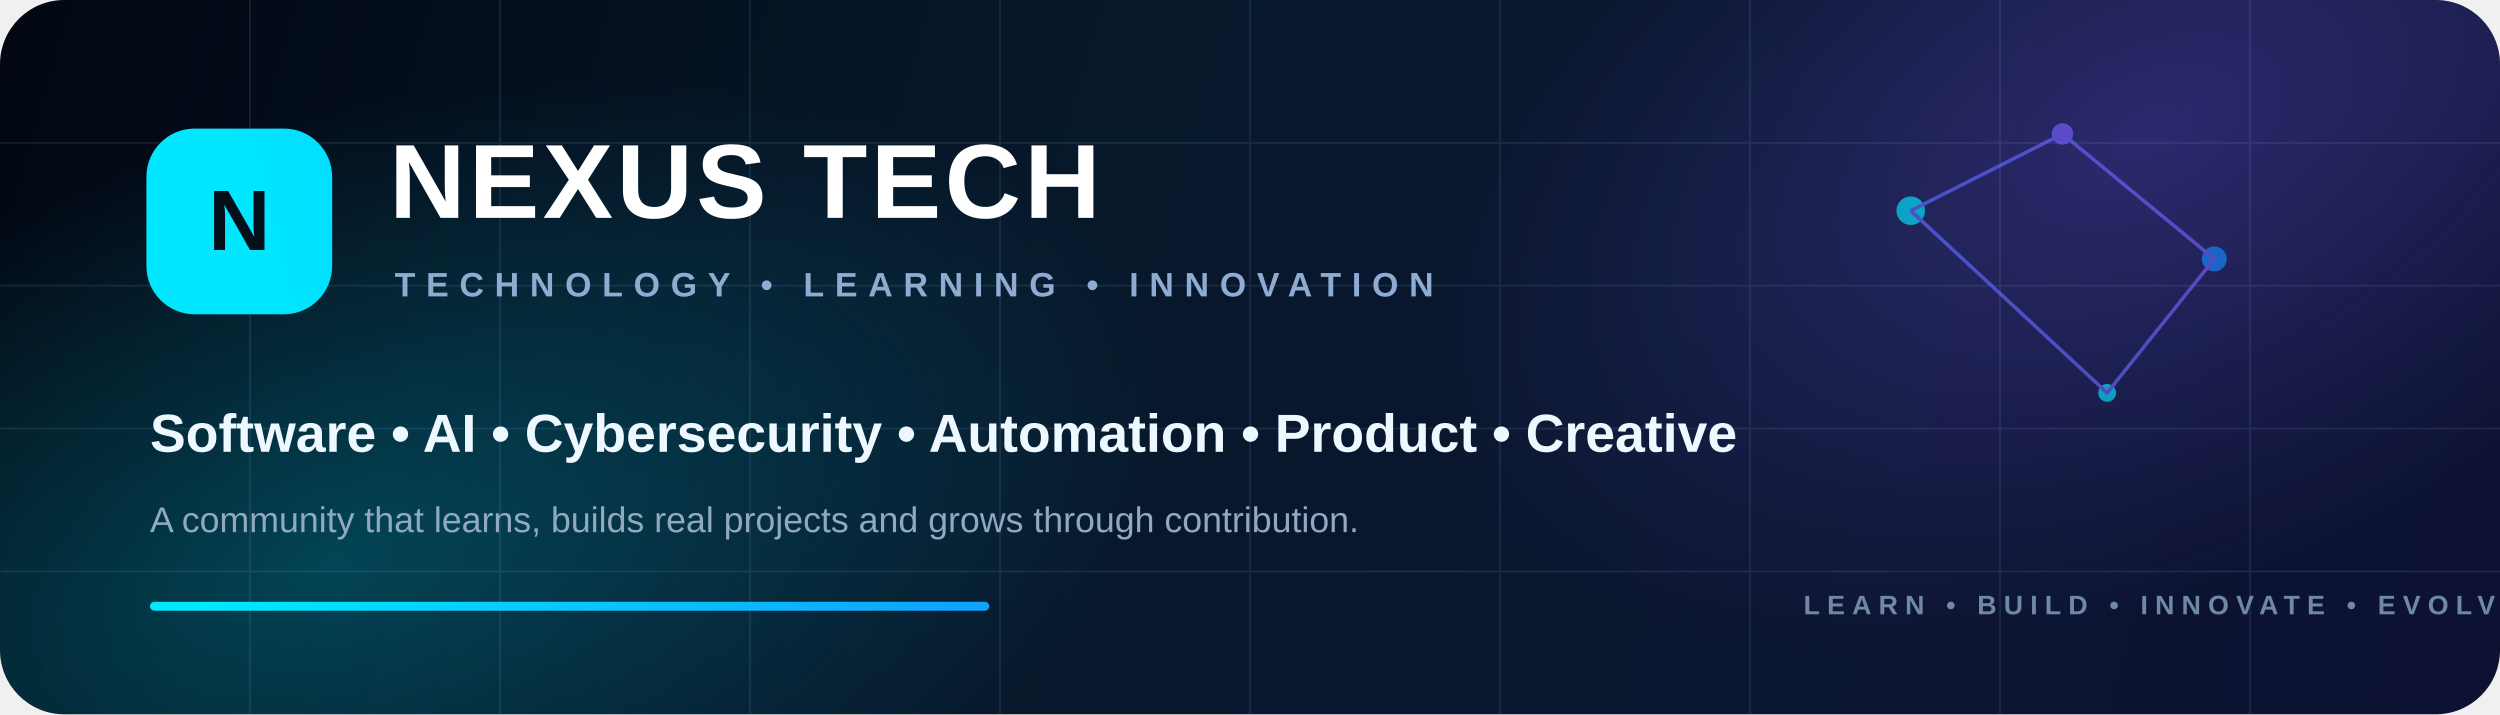
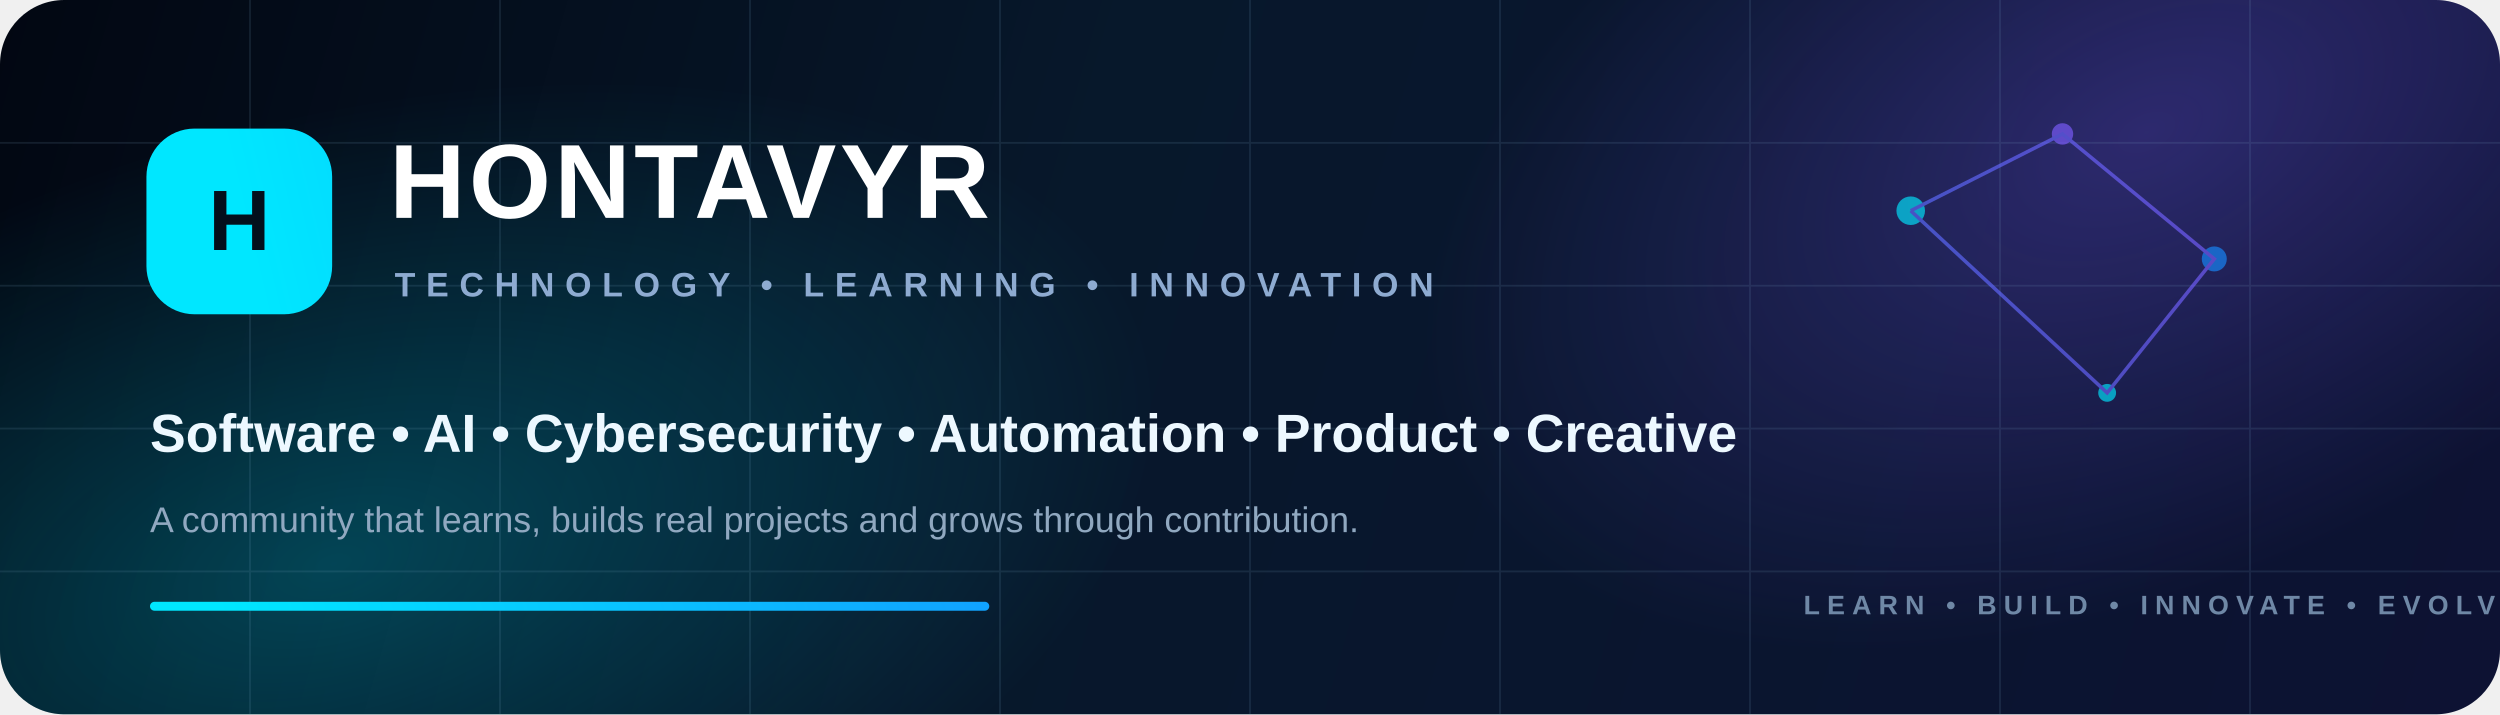
<svg xmlns="http://www.w3.org/2000/svg" width="1400" height="400" viewBox="0 0 1400 400" fill="none">
  <defs>
    <linearGradient id="bg" x1="0" y1="0" x2="1400" y2="400" gradientUnits="userSpaceOnUse">
      <stop stop-color="#020712" />
      <stop offset=".42" stop-color="#07182B" />
      <stop offset="1" stop-color="#0D1233" />
    </linearGradient>
    <linearGradient id="neon" x1="120" y1="330" x2="1260" y2="60" gradientUnits="userSpaceOnUse">
      <stop stop-color="#00E7FF" />
      <stop offset=".48" stop-color="#168BFF" />
      <stop offset="1" stop-color="#7C5CFF" />
    </linearGradient>
    <radialGradient id="g1" cx="0" cy="0" r="1" gradientTransform="translate(190 315) rotate(-15) scale(470 250)" gradientUnits="userSpaceOnUse">
      <stop stop-color="#00E7FF" stop-opacity=".25" />
      <stop offset="1" stop-color="#00E7FF" stop-opacity="0" />
    </radialGradient>
    <radialGradient id="g2" cx="0" cy="0" r="1" gradientTransform="translate(1200 75) rotate(155) scale(430 250)" gradientUnits="userSpaceOnUse">
      <stop stop-color="#7C5CFF" stop-opacity=".3" />
      <stop offset="1" stop-color="#7C5CFF" stop-opacity="0" />
    </radialGradient>
  </defs>
  <rect width="1400" height="400" rx="36" fill="url(#bg)" />
  <rect width="1400" height="400" rx="36" fill="url(#g1)" />
  <rect width="1400" height="400" rx="36" fill="url(#g2)" />
  <g opacity=".14" stroke="#7DA8C8">
    <path d="M0 80H1400M0 160H1400M0 240H1400M0 320H1400" />
    <path d="M140 0V400M280 0V400M420 0V400M560 0V400M700 0V400M840 0V400M980 0V400M1120 0V400M1260 0V400" />
  </g>
  <g opacity=".65">
    <circle cx="1070" cy="118" r="8" fill="#00E7FF" />
    <circle cx="1155" cy="75" r="6" fill="#7C5CFF" />
    <circle cx="1240" cy="145" r="7" fill="#168BFF" />
    <circle cx="1180" cy="220" r="5" fill="#00E7FF" />
    <path d="M1070 118L1155 75L1240 145L1180 220L1070 118" stroke="url(#neon)" stroke-width="2" />
  </g>
  <g transform="translate(82 72)">
    <rect width="104" height="104" rx="27" fill="url(#neon)" />
-     <text x="52" y="68" text-anchor="middle" fill="#03101C" font-family="Arial,Helvetica,sans-serif" font-size="48" font-weight="900">N</text>
+     <text x="52" y="68" text-anchor="middle" fill="#03101C" font-family="Arial,Helvetica,sans-serif" font-size="48" font-weight="900">H</text>
  </g>
-   <text x="218" y="122" fill="#FFFFFF" font-family="Arial,Helvetica,sans-serif" font-size="59" font-weight="900" letter-spacing="2">NEXUS TECH</text>
+   <text x="218" y="122" fill="#FFFFFF" font-family="Arial,Helvetica,sans-serif" font-size="59" font-weight="900" letter-spacing="2">HONTAVYR</text>
  <text x="221" y="166" fill="#8EABD1" font-family="Arial,Helvetica,sans-serif" font-size="19" font-weight="700" letter-spacing="6">TECHNOLOGY • LEARNING • INNOVATION</text>
  <text x="84" y="253" fill="#EDF8FF" font-family="Arial,Helvetica,sans-serif" font-size="30" font-weight="700">Software • AI • Cybersecurity • Automation • Product • Creative</text>
  <text x="84" y="298" fill="#90A8C0" font-family="Arial,Helvetica,sans-serif" font-size="20">A community that learns, builds real projects and grows through contribution.</text>
  <rect x="84" y="337" width="470" height="5" rx="2.5" fill="url(#neon)" />
  <text x="1010" y="344" fill="#6F88A6" font-family="Arial,Helvetica,sans-serif" font-size="15" font-weight="700" letter-spacing="4">LEARN • BUILD • INNOVATE • EVOLVE</text>
</svg>
